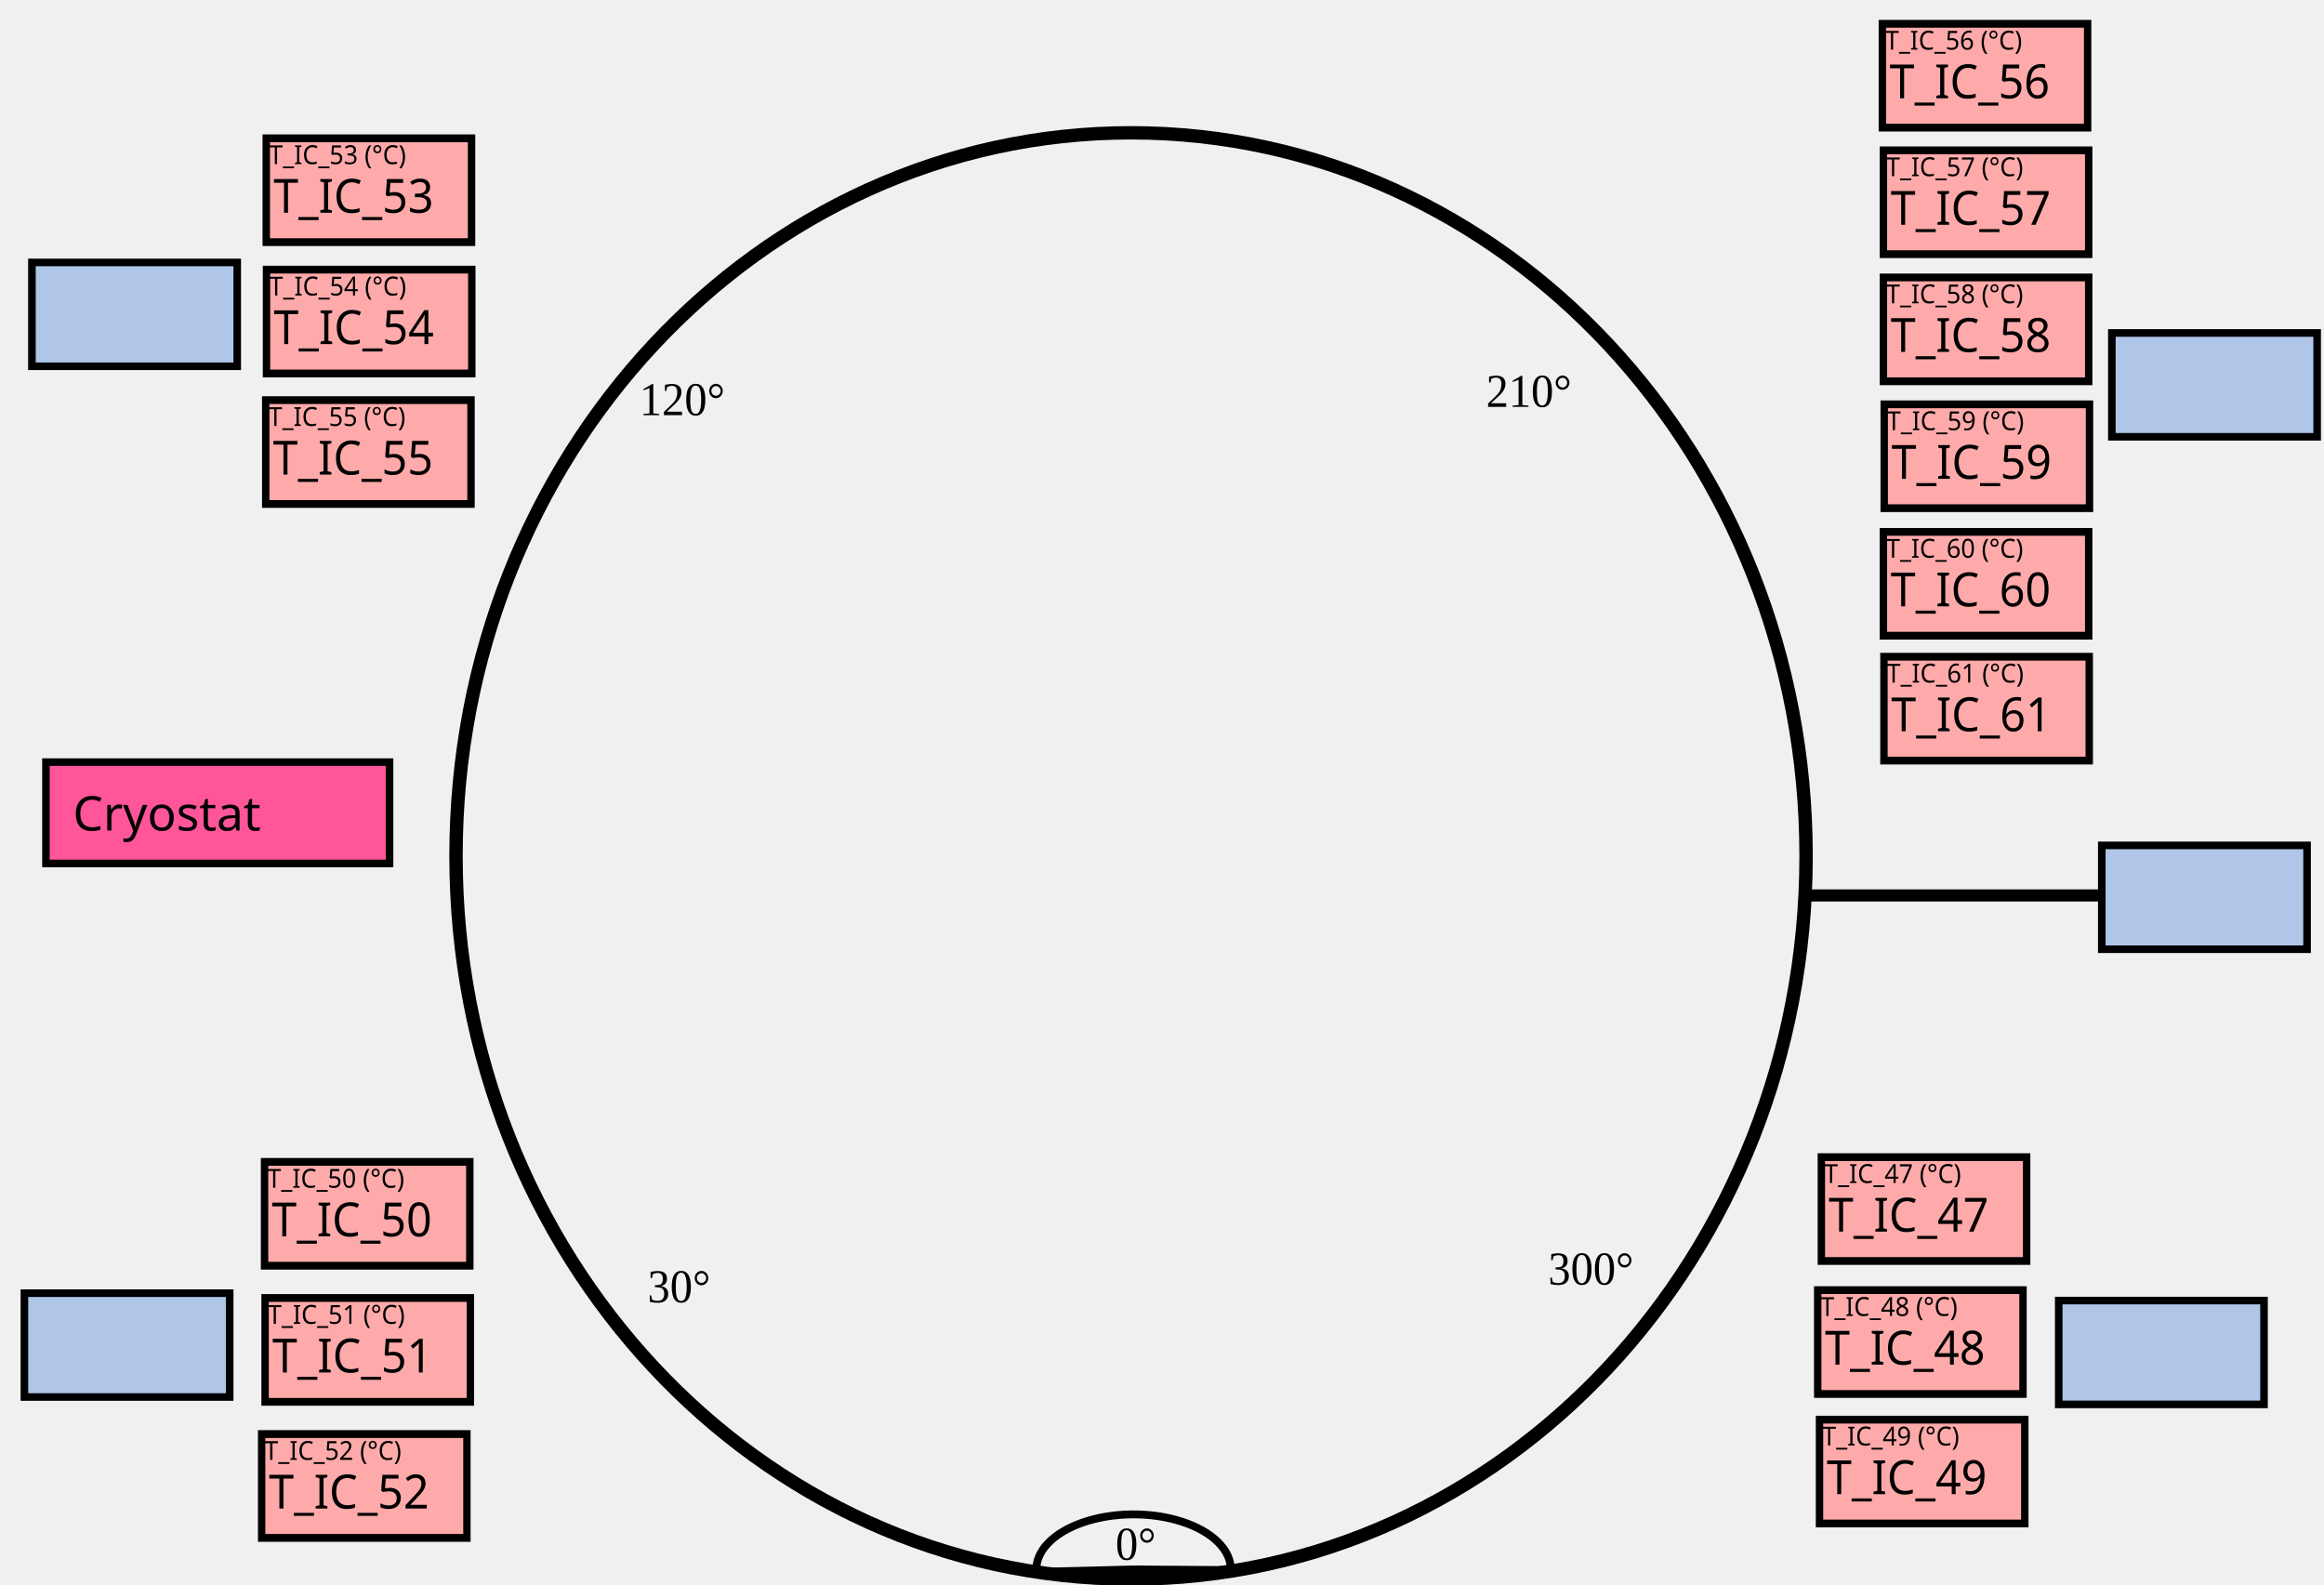
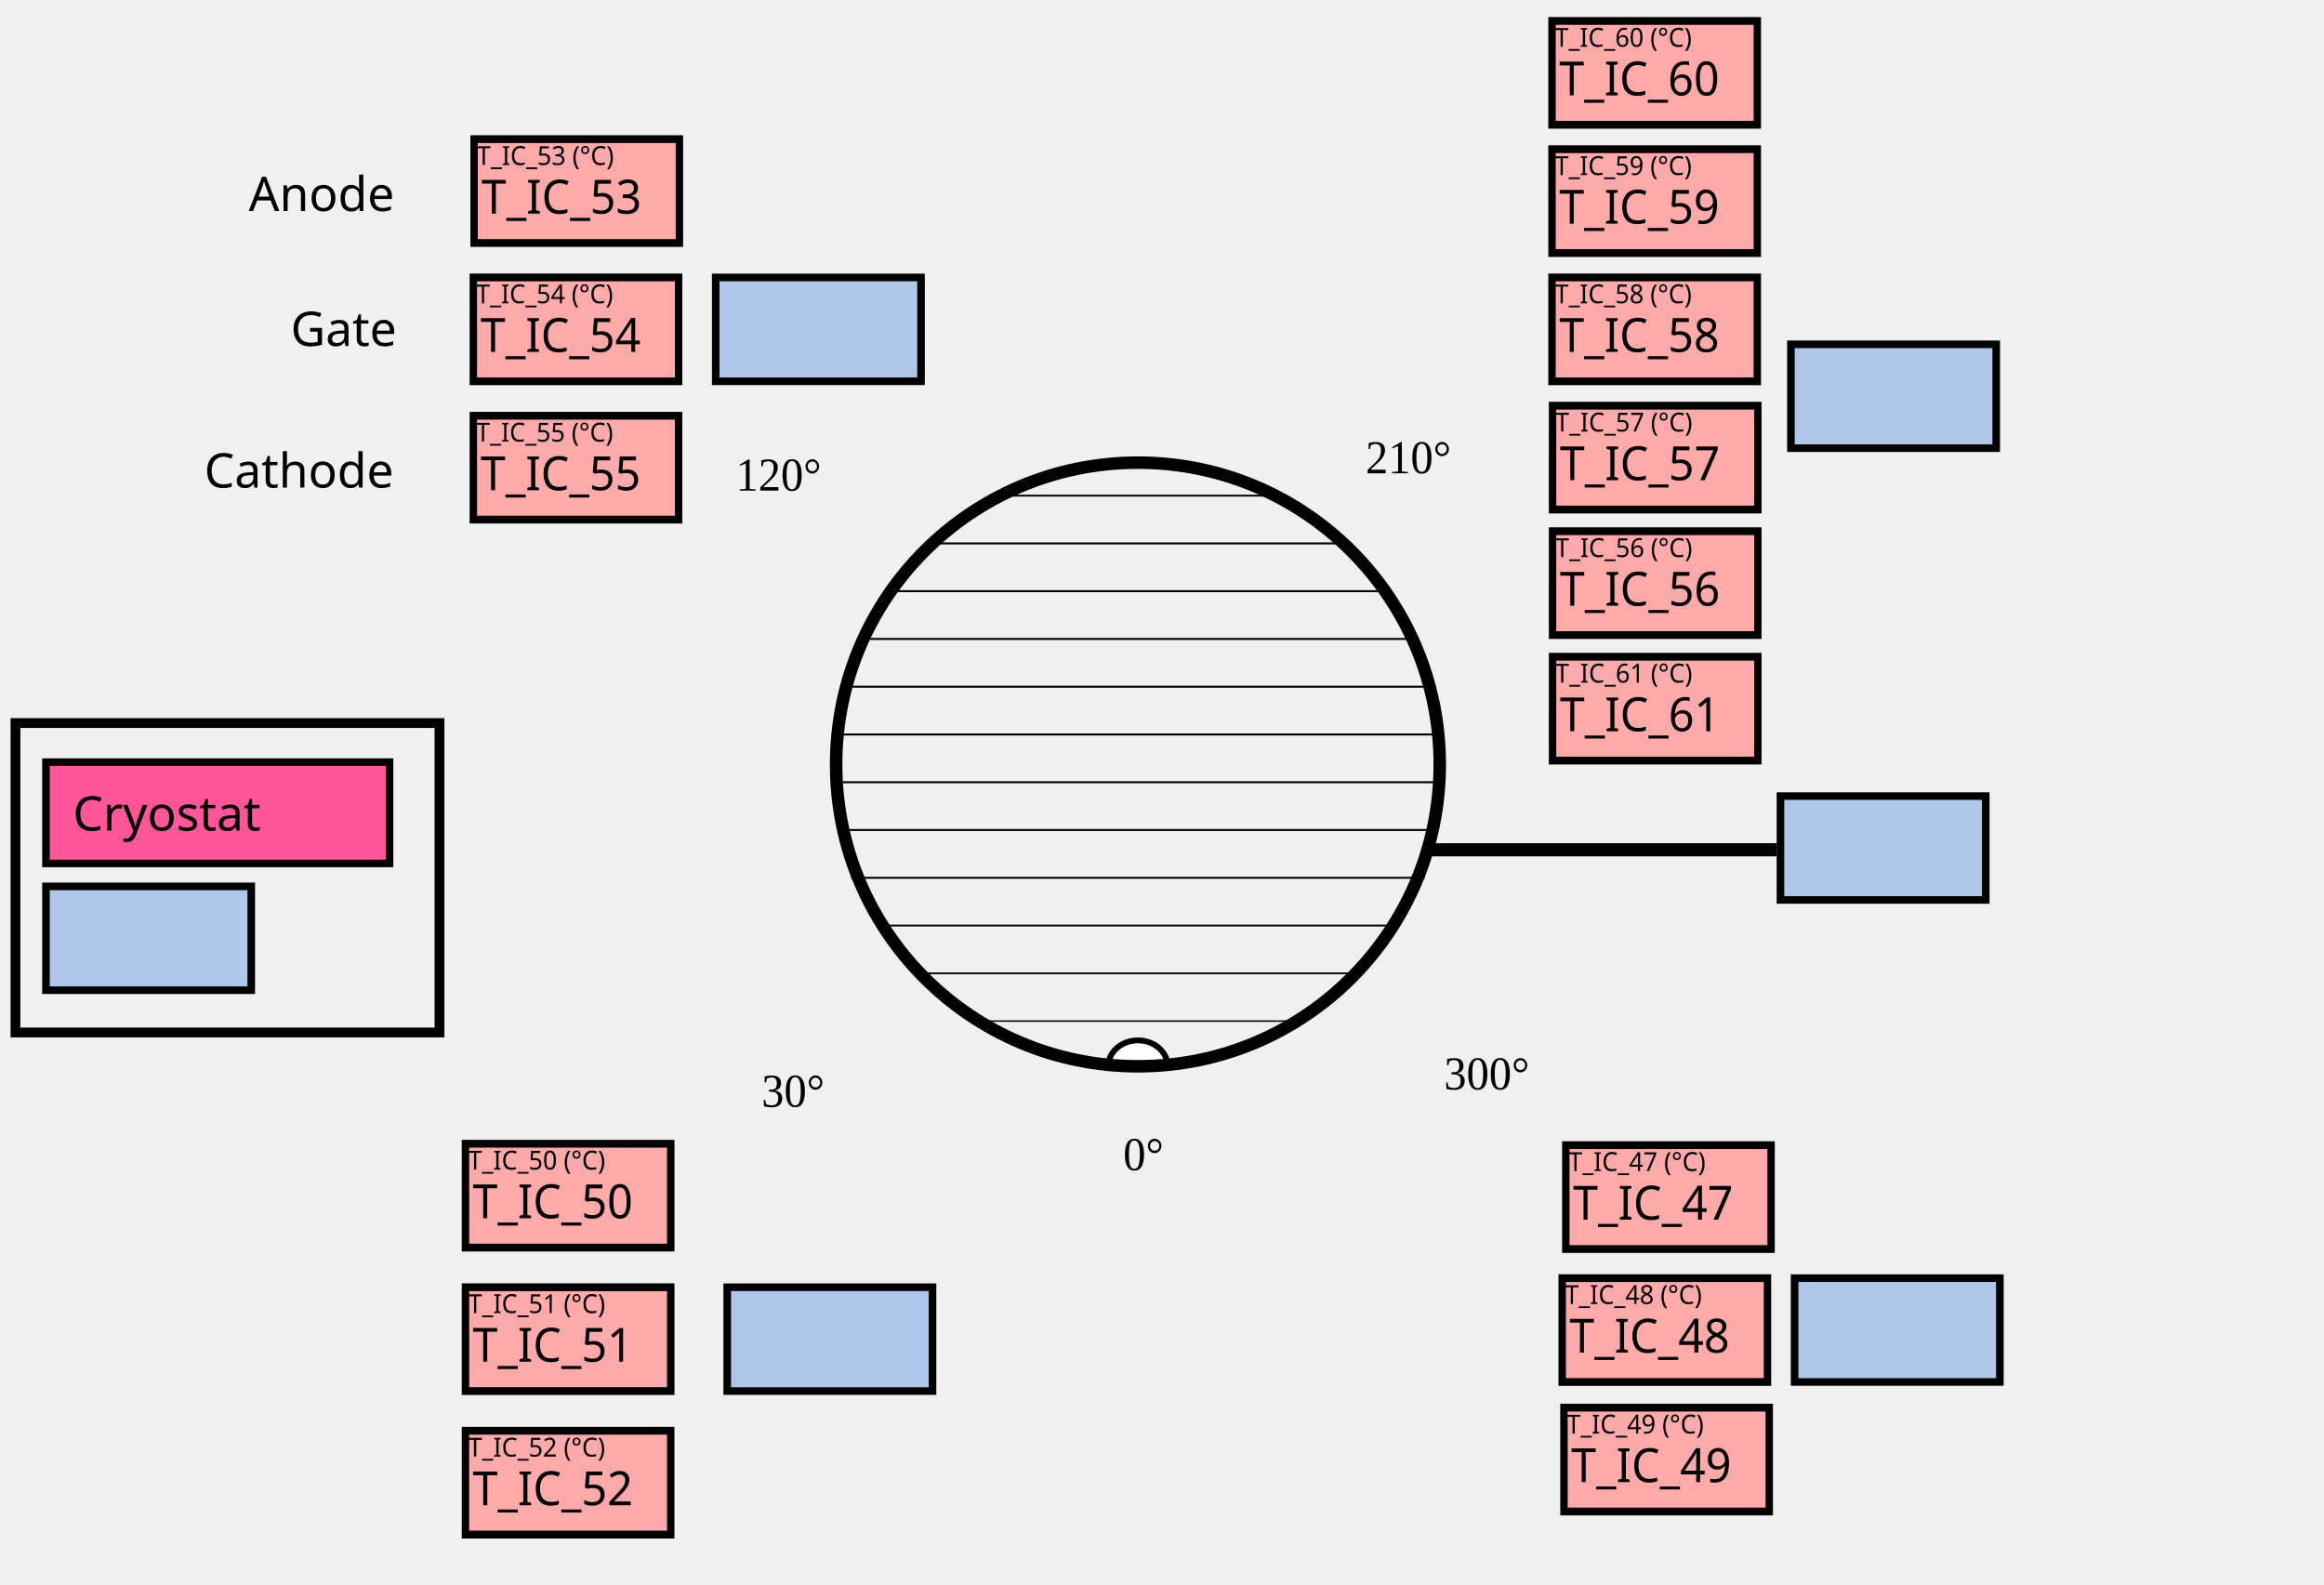
<svg xmlns="http://www.w3.org/2000/svg" width="308mm" height="210mm" viewBox="0 0 308 210" version="1.1" id="svg1">
-   <defs id="defs1" />
+   <defs id="defs1">
+     <rect x="81.92" y="67.75" width="106.05" height="42.894" id="rect29209" />
+   </defs>
  <g id="layer1">
-     <g id="g66017-7" transform="matrix(0.9395979,0,0,0.9861002,49.75271,102.4125)">
+     <path style="font-variation-settings:normal;opacity:1;vector-effect:none;fill:#ffffff;fill-opacity:1;fill-rule:evenodd;stroke:#000000;stroke-width:0.777;stroke-linecap:butt;stroke-linejoin:miter;stroke-miterlimit:4;stroke-dasharray:none;stroke-dashoffset:0;stroke-opacity:1;-inkscape-stroke:none;stop-color:#000000;stop-opacity:1" id="path27839" d="m -154.745,141.466 a 3.938,3.438 0 0 1 1.878,-3.086 3.938,3.438 0 0 1 4.002,-0.057 3.938,3.438 0 0 1 1.993,3.031 l -3.938,-0.041 z" transform="scale(-1,1)" />
+     <g id="g66017-7" transform="matrix(0.9395979,0,0,0.9861002,15.88603,100.825)">
      <rect style="fill:#ffaaaa;stroke:#000000;stroke-width:1.044;stroke-miterlimit:4;stroke-dasharray:none;stroke-opacity:1" id="rect66007-0" width="28.956" height="13.956" x="203.949" y="51.659" />
      <text xml:space="preserve" style="font-style:normal;font-weight:normal;font-size:3.528px;line-height:1.25;font-family:sans-serif;fill:#000000;fill-opacity:1;stroke:none;stroke-width:0.265" x="204.333" y="55.13" id="text66011-3">
        <tspan id="tspan66009-9" style="font-size:3.528px;stroke-width:0.265" x="204.333" y="55.13">T_IC_47 (°C)</tspan>
      </text>
      <text xml:space="preserve" style="font-style:normal;font-weight:normal;font-size:6.35px;line-height:1.25;font-family:sans-serif;fill:#000000;fill-opacity:1;stroke:none;stroke-width:0.265" x="204.97" y="61.667" id="text66015-8">
        <tspan id="value_T_IC_47" style="font-size:6.35px;stroke-width:0.265" x="204.97" y="61.667">T_IC_47</tspan>
        <tspan style="font-size:6.35px;stroke-width:0.265" x="204.97" y="69.605" id="tspan1" />
      </text>
    </g>
-     <g id="g66017-7-0" transform="matrix(0.9395979,0,0,0.9861002,49.27316,120.0353)">
+     <g id="g66017-7-0" transform="matrix(0.9395979,0,0,0.9861002,15.40648,118.4478)">
      <rect style="fill:#ffaaaa;stroke:#000000;stroke-width:1.044;stroke-miterlimit:4;stroke-dasharray:none;stroke-opacity:1" id="rect66007-0-0" width="28.956" height="13.956" x="203.949" y="51.659" />
      <text xml:space="preserve" style="font-style:normal;font-weight:normal;font-size:3.528px;line-height:1.25;font-family:sans-serif;fill:#000000;fill-opacity:1;stroke:none;stroke-width:0.265" x="204.333" y="55.13" id="text66011-3-3">
        <tspan style="font-size:3.528px;stroke-width:0.265" x="204.333" y="55.13" id="tspan6">T_IC_48 (°C)</tspan>
      </text>
      <text xml:space="preserve" style="font-style:normal;font-weight:normal;font-size:6.35px;line-height:1.25;font-family:sans-serif;fill:#000000;fill-opacity:1;stroke:none;stroke-width:0.265" x="204.97" y="61.667" id="text66015-8-3">
        <tspan id="value_T_IC_48" style="font-size:6.35px;stroke-width:0.265" x="204.97" y="61.667">T_IC_48</tspan>
        <tspan style="font-size:6.35px;stroke-width:0.265" x="204.97" y="69.605" id="tspan1-0" />
      </text>
    </g>
-     <ellipse style="opacity:1;fill:none;stroke:#000000;stroke-width:1.775;stroke-dasharray:none;stroke-opacity:1" id="path5" ry="95.834" rx="89.462" cy="113.433" cx="149.898" />
-     <text xml:space="preserve" style="font-size:6.112px;fill:#000000;stroke-width:0.255" x="210.193" y="166.175" id="text4-8-8" transform="scale(0.9761364,1.024447)">
-       <tspan id="tspan4-3-6" style="font-size:6.112px;stroke-width:0.255" x="210.193" y="166.175">300°</tspan>
-     </text>
-     <g id="g66017-7-2" transform="matrix(0.9395979,0,0,0.9861002,49.50826,137.2009)">
+     <text xml:space="preserve" style="font-size:6.112px;fill:#000000;stroke-width:0.255" x="196.05" y="140.934" id="text4-8-8" transform="scale(0.9761364,1.024447)">
+       <tspan id="tspan4-3-6" style="font-size:6.112px;stroke-width:0.255" x="196.05" y="140.934">300°</tspan>
+     </text>
+     <g id="g66017-7-2" transform="matrix(0.9395979,0,0,0.9861002,15.64157,135.6133)">
      <rect style="fill:#ffaaaa;stroke:#000000;stroke-width:1.044;stroke-miterlimit:4;stroke-dasharray:none;stroke-opacity:1" id="rect66007-0-4" width="28.956" height="13.956" x="203.949" y="51.659" />
      <text xml:space="preserve" style="font-style:normal;font-weight:normal;font-size:3.528px;line-height:1.25;font-family:sans-serif;fill:#000000;fill-opacity:1;stroke:none;stroke-width:0.265" x="204.333" y="55.13" id="text66011-3-9">
        <tspan id="tspan66009-9-2" style="font-size:3.528px;stroke-width:0.265" x="204.333" y="55.13">T_IC_49 (°C)</tspan>
      </text>
      <text xml:space="preserve" style="font-style:normal;font-weight:normal;font-size:6.35px;line-height:1.25;font-family:sans-serif;fill:#000000;fill-opacity:1;stroke:none;stroke-width:0.265" x="204.97" y="61.667" id="text66015-8-9">
        <tspan id="value_T_IC_49" style="font-size:6.35px;stroke-width:0.265" x="204.97" y="61.667">T_IC_49</tspan>
        <tspan style="font-size:6.35px;stroke-width:0.265" x="204.97" y="69.605" id="tspan1-09" />
      </text>
    </g>
-     <g id="g66017-7-00" transform="matrix(0.9395979,0,0,0.9861002,-156.5703,103.0403)">
+     <g id="g66017-7-00" transform="matrix(0.9395979,0,0,0.9861002,-129.943,100.6358)">
      <rect style="fill:#ffaaaa;stroke:#000000;stroke-width:1.044;stroke-miterlimit:4;stroke-dasharray:none;stroke-opacity:1" id="rect66007-0-9" width="28.956" height="13.956" x="203.949" y="51.659" />
      <text xml:space="preserve" style="font-style:normal;font-weight:normal;font-size:3.528px;line-height:1.25;font-family:sans-serif;fill:#000000;fill-opacity:1;stroke:none;stroke-width:0.265" x="204.333" y="55.13" id="text66011-3-5">
        <tspan id="tspan66009-9-6" style="font-size:3.528px;stroke-width:0.265" x="204.333" y="55.13">T_IC_50 (°C)</tspan>
      </text>
      <text xml:space="preserve" style="font-style:normal;font-weight:normal;font-size:6.35px;line-height:1.25;font-family:sans-serif;fill:#000000;fill-opacity:1;stroke:none;stroke-width:0.265" x="204.97" y="61.667" id="text66015-8-2">
        <tspan id="value_T_IC_50" style="font-size:6.35px;stroke-width:0.265" x="204.97" y="61.667">T_IC_50</tspan>
        <tspan style="font-size:6.35px;stroke-width:0.265" x="204.97" y="69.605" id="tspan1-5" />
      </text>
    </g>
-     <g id="g66017-7-9" transform="matrix(0.9395979,0,0,0.9861002,-156.4978,121.0781)">
+     <g id="g66017-7-9" transform="matrix(0.9395979,0,0,0.9861002,-129.943,119.652)">
      <rect style="fill:#ffaaaa;stroke:#000000;stroke-width:1.044;stroke-miterlimit:4;stroke-dasharray:none;stroke-opacity:1" id="rect66007-0-05" width="28.956" height="13.956" x="203.949" y="51.659" />
      <text xml:space="preserve" style="font-style:normal;font-weight:normal;font-size:3.528px;line-height:1.25;font-family:sans-serif;fill:#000000;fill-opacity:1;stroke:none;stroke-width:0.265" x="204.333" y="55.13" id="text66011-3-6">
        <tspan id="tspan66009-9-3" style="font-size:3.528px;stroke-width:0.265" x="204.333" y="55.13">T_IC_51 (°C)</tspan>
      </text>
      <text xml:space="preserve" style="font-style:normal;font-weight:normal;font-size:6.35px;line-height:1.25;font-family:sans-serif;fill:#000000;fill-opacity:1;stroke:none;stroke-width:0.265" x="204.97" y="61.667" id="text66015-8-6">
        <tspan id="value_T_IC_51" style="font-size:6.35px;stroke-width:0.265" x="204.97" y="61.667">T_IC_51</tspan>
        <tspan style="font-size:6.35px;stroke-width:0.265" x="204.97" y="69.605" id="tspan2" />
        <tspan style="font-size:6.35px;stroke-width:0.265" x="204.97" y="77.542" id="tspan1-08" />
      </text>
    </g>
    <g id="g66017-7-6" transform="translate(-96.56976,250.0103)" />
-     <g id="g66017-7-29" transform="matrix(0.9395979,0,0,0.9861002,-156.343,-32.61419)">
+     <g id="g66017-7-29" transform="matrix(0.9395979,0,0,0.9861002,-128.7949,-32.50011)">
      <rect style="fill:#ffaaaa;stroke:#000000;stroke-width:1.044;stroke-miterlimit:4;stroke-dasharray:none;stroke-opacity:1" id="rect66007-0-7" width="28.956" height="13.956" x="203.949" y="51.659" />
      <text xml:space="preserve" style="font-style:normal;font-weight:normal;font-size:3.528px;line-height:1.25;font-family:sans-serif;fill:#000000;fill-opacity:1;stroke:none;stroke-width:0.265" x="204.333" y="55.13" id="text66011-3-56">
        <tspan id="tspan66009-9-5" style="font-size:3.528px;stroke-width:0.265" x="204.333" y="55.13">T_IC_53 (°C)</tspan>
      </text>
      <text xml:space="preserve" style="font-style:normal;font-weight:normal;font-size:6.35px;line-height:1.25;font-family:sans-serif;fill:#000000;fill-opacity:1;stroke:none;stroke-width:0.265" x="204.97" y="61.667" id="text66015-8-30">
        <tspan id="value_T_IC_53" style="font-size:6.35px;stroke-width:0.265" x="204.97" y="61.667">T_IC_53</tspan>
        <tspan style="font-size:6.35px;stroke-width:0.265" x="204.97" y="69.605" id="tspan1-8" />
      </text>
    </g>
-     <g id="g66017-7-4" transform="matrix(0.9395979,0,0,0.9861002,-156.3118,-15.20692)">
+     <g id="g66017-7-4" transform="matrix(0.9395979,0,0,0.9861002,-128.8986,-14.17182)">
      <rect style="fill:#ffaaaa;stroke:#000000;stroke-width:1.044;stroke-miterlimit:4;stroke-dasharray:none;stroke-opacity:1" id="rect66007-0-2" width="28.956" height="13.956" x="203.949" y="51.659" />
      <text xml:space="preserve" style="font-style:normal;font-weight:normal;font-size:3.528px;line-height:1.25;font-family:sans-serif;fill:#000000;fill-opacity:1;stroke:none;stroke-width:0.265" x="204.333" y="55.13" id="text66011-3-1">
        <tspan id="tspan66009-9-9" style="font-size:3.528px;stroke-width:0.265" x="204.333" y="55.13">T_IC_54 (°C)</tspan>
      </text>
      <text xml:space="preserve" style="font-style:normal;font-weight:normal;font-size:6.35px;line-height:1.25;font-family:sans-serif;fill:#000000;fill-opacity:1;stroke:none;stroke-width:0.265" x="204.97" y="61.667" id="text66015-8-24">
        <tspan id="value_T_IC_54" style="font-size:6.35px;stroke-width:0.265" x="204.97" y="61.667">T_IC_54</tspan>
        <tspan style="font-size:6.35px;stroke-width:0.265" x="204.97" y="69.605" id="tspan1-86" />
      </text>
    </g>
-     <g id="g66017-7-3" transform="matrix(0.9395979,0,0,0.9861002,-156.4154,2.086273)">
+     <g id="g66017-7-3" transform="matrix(0.9395979,0,0,0.9861002,-128.8986,4.156461)">
      <rect style="fill:#ffaaaa;stroke:#000000;stroke-width:1.044;stroke-miterlimit:4;stroke-dasharray:none;stroke-opacity:1" id="rect66007-0-97" width="28.956" height="13.956" x="203.949" y="51.659" />
      <text xml:space="preserve" style="font-style:normal;font-weight:normal;font-size:3.528px;line-height:1.25;font-family:sans-serif;fill:#000000;fill-opacity:1;stroke:none;stroke-width:0.265" x="204.333" y="55.13" id="text66011-3-37">
        <tspan id="tspan66009-9-50" style="font-size:3.528px;stroke-width:0.265" x="204.333" y="55.13">T_IC_55 (°C)</tspan>
      </text>
      <text xml:space="preserve" style="font-style:normal;font-weight:normal;font-size:6.35px;line-height:1.25;font-family:sans-serif;fill:#000000;fill-opacity:1;stroke:none;stroke-width:0.265" x="204.97" y="61.667" id="text66015-8-21">
        <tspan id="value_T_IC_55" style="font-size:6.35px;stroke-width:0.265" x="204.97" y="61.667">T_IC_55</tspan>
        <tspan style="font-size:6.35px;stroke-width:0.265" x="204.97" y="69.605" id="tspan1-1" />
      </text>
    </g>
-     <g id="g66017-7-29-2" transform="matrix(0.9395979,0,0,0.9861002,57.83855,-47.78773)">
+     <g id="g66017-7-29-2" transform="matrix(0.9395979,0,0,0.9861002,14.12845,19.46015)">
      <rect style="fill:#ffaaaa;stroke:#000000;stroke-width:1.044;stroke-miterlimit:4;stroke-dasharray:none;stroke-opacity:1" id="rect66007-0-7-3" width="28.956" height="13.956" x="203.949" y="51.659" />
      <text xml:space="preserve" style="font-style:normal;font-weight:normal;font-size:3.528px;line-height:1.25;font-family:sans-serif;fill:#000000;fill-opacity:1;stroke:none;stroke-width:0.265" x="204.333" y="55.13" id="text66011-3-56-3">
        <tspan id="tspan66009-9-5-7" style="font-size:3.528px;stroke-width:0.265" x="204.333" y="55.13">T_IC_56 (°C)</tspan>
      </text>
      <text xml:space="preserve" style="font-style:normal;font-weight:normal;font-size:6.35px;line-height:1.25;font-family:sans-serif;fill:#000000;fill-opacity:1;stroke:none;stroke-width:0.265" x="204.97" y="61.667" id="text66015-8-30-0">
        <tspan id="value_T_IC_56" style="font-size:6.35px;stroke-width:0.265" x="204.97" y="61.667">T_IC_56</tspan>
        <tspan style="font-size:6.35px;stroke-width:0.265" x="204.97" y="69.605" id="tspan1-8-1" />
      </text>
    </g>
-     <g id="g66017-7-29-0" transform="matrix(0.9395979,0,0,0.9861002,57.97827,-31.01856)">
+     <g id="g66017-7-29-0" transform="matrix(0.9395979,0,0,0.9861002,14.12845,2.825558)">
      <rect style="fill:#ffaaaa;stroke:#000000;stroke-width:1.044;stroke-miterlimit:4;stroke-dasharray:none;stroke-opacity:1" id="rect66007-0-7-38" width="28.956" height="13.956" x="203.949" y="51.659" />
      <text xml:space="preserve" style="font-style:normal;font-weight:normal;font-size:3.528px;line-height:1.25;font-family:sans-serif;fill:#000000;fill-opacity:1;stroke:none;stroke-width:0.265" x="204.333" y="55.13" id="text66011-3-56-36">
        <tspan id="tspan66009-9-5-0" style="font-size:3.528px;stroke-width:0.265" x="204.333" y="55.13">T_IC_57 (°C)</tspan>
      </text>
      <text xml:space="preserve" style="font-style:normal;font-weight:normal;font-size:6.35px;line-height:1.25;font-family:sans-serif;fill:#000000;fill-opacity:1;stroke:none;stroke-width:0.265" x="204.97" y="61.667" id="text66015-8-30-4">
        <tspan id="value_T_IC_57" style="font-size:6.35px;stroke-width:0.265" x="204.97" y="61.667">T_IC_57</tspan>
        <tspan style="font-size:6.35px;stroke-width:0.265" x="204.97" y="69.605" id="tspan1-8-2" />
      </text>
    </g>
-     <g id="g66017-7-29-9" transform="matrix(0.9395979,0,0,0.9861002,57.97827,-14.17182)">
+     <g id="g66017-7-29-9" transform="matrix(0.9395979,0,0,0.9861002,14.05741,-14.17182)">
      <rect style="fill:#ffaaaa;stroke:#000000;stroke-width:1.044;stroke-miterlimit:4;stroke-dasharray:none;stroke-opacity:1" id="rect66007-0-7-1" width="28.956" height="13.956" x="203.949" y="51.659" />
      <text xml:space="preserve" style="font-style:normal;font-weight:normal;font-size:3.528px;line-height:1.25;font-family:sans-serif;fill:#000000;fill-opacity:1;stroke:none;stroke-width:0.265" x="204.333" y="55.13" id="text66011-3-56-0">
        <tspan id="tspan66009-9-5-9" style="font-size:3.528px;stroke-width:0.265" x="204.333" y="55.13">T_IC_58 (°C)</tspan>
      </text>
      <text xml:space="preserve" style="font-style:normal;font-weight:normal;font-size:6.35px;line-height:1.25;font-family:sans-serif;fill:#000000;fill-opacity:1;stroke:none;stroke-width:0.265" x="204.97" y="61.667" id="text66015-8-30-3">
        <tspan id="value_T_IC_58" style="font-size:6.35px;stroke-width:0.265" x="204.97" y="61.667">T_IC_58</tspan>
        <tspan style="font-size:6.35px;stroke-width:0.265" x="204.97" y="69.605" id="tspan1-8-3" />
      </text>
    </g>
-     <text xml:space="preserve" style="font-size:6.112px;fill:#000000;stroke-width:0.255" x="87.916" y="168.472" id="text4" transform="scale(0.9761364,1.024447)">
-       <tspan id="tspan4" style="font-size:6.112px;stroke-width:0.255" x="87.916" y="168.472">30°</tspan>
+     <text xml:space="preserve" style="font-size:6.112px;fill:#000000;stroke-width:0.255" x="103.399" y="143.18" id="text4" transform="scale(0.9761364,1.024447)">
+       <tspan id="tspan4" style="font-size:6.112px;stroke-width:0.255" x="103.399" y="143.18">30°</tspan>
    </text>
    <text xml:space="preserve" style="font-size:3.175px;fill:#000000;stroke-width:0.265" x="408.815" y="171.972" id="text5">
      <tspan id="tspan5" style="stroke-width:0.265" x="408.815" y="171.972" />
      <tspan style="stroke-width:0.265" id="tspan7" x="408.815" y="175.941" />
    </text>
-     <text xml:space="preserve" style="font-size:6.112px;fill:#000000;stroke-width:0.255" x="86.821" y="53.712" id="text4-1" transform="scale(0.9761364,1.024447)">
-       <tspan id="tspan4-1" style="font-size:6.112px;stroke-width:0.255" x="86.821" y="53.712">120°</tspan>
-     </text>
-     <g id="g1" transform="matrix(0.9395979,0,0,0.9861002,-103.3077,-102.3494)">
+     <text xml:space="preserve" style="font-size:6.112px;fill:#000000;stroke-width:0.255" x="99.903" y="63.471" id="text4-1" transform="scale(0.9761364,1.024447)">
+       <tspan id="tspan4-1" style="font-size:6.112px;stroke-width:0.255" x="99.903" y="63.471">120°</tspan>
+     </text>
+     <g id="g1" transform="matrix(0.9395979,0,0,0.9861002,-119.2746,-93.55106)">
      <text xml:space="preserve" style="font-size:6.35px;fill:#000000;stroke-width:0.265" x="319.564" y="158.476" id="text4-8">
        <tspan id="tspan4-3" style="font-size:6.35px;stroke-width:0.265" x="319.564" y="158.476">210°</tspan>
      </text>
    </g>
    <text xml:space="preserve" style="font-size:6.35px;fill:#000000;stroke-width:0.265" x="141.061" y="283.863" id="text8">
      <tspan id="tspan8" style="stroke-width:0.265" x="141.061" y="283.863" />
    </text>
-     <path style="fill:none;stroke:#000000;stroke-width:1.042;stroke-dasharray:none;stroke-opacity:1" id="path9" d="m 137.355,208.322 a 12.89,7.297 0 0 1 6.145,-6.55 12.89,7.297 0 0 1 13.1,-0.122 12.89,7.297 0 0 1 6.522,6.432 l -12.889,-0.088 z" />
-     <text xml:space="preserve" style="font-size:6.112px;fill:#000000;stroke-width:0.255" x="151.455" y="201.781" id="text4-8-6" transform="scale(0.9761364,1.024447)">
-       <tspan id="tspan4-3-66" style="font-size:6.112px;stroke-width:0.255" x="151.455" y="201.781">0°</tspan>
-     </text>
-     <g id="g66017-7-29-9-5" transform="matrix(0.9395979,0,0,0.9861002,58.08443,2.644163)">
+     <text xml:space="preserve" style="font-size:6.112px;fill:#000000;stroke-width:0.255" x="152.498" y="151.376" id="text4-8-6" transform="scale(0.9761364,1.024447)">
+       <tspan id="tspan4-3-66" style="font-size:6.112px;stroke-width:0.255" x="152.498" y="151.376">0°</tspan>
+     </text>
+     <g id="g66017-7-29-9-5" transform="matrix(0.9395979,0,0,0.9861002,14.05741,-31.1692)">
      <rect style="fill:#ffaaaa;stroke:#000000;stroke-width:1.044;stroke-miterlimit:4;stroke-dasharray:none;stroke-opacity:1" id="rect66007-0-7-1-7" width="28.956" height="13.956" x="203.949" y="51.659" />
      <text xml:space="preserve" style="font-style:normal;font-weight:normal;font-size:3.528px;line-height:1.25;font-family:sans-serif;fill:#000000;fill-opacity:1;stroke:none;stroke-width:0.265" x="204.333" y="55.13" id="text66011-3-56-0-9">
        <tspan id="tspan66009-9-5-9-8" style="font-size:3.528px;stroke-width:0.265" x="204.333" y="55.13">T_IC_59 (°C)</tspan>
      </text>
      <text xml:space="preserve" style="font-style:normal;font-weight:normal;font-size:6.35px;line-height:1.25;font-family:sans-serif;fill:#000000;fill-opacity:1;stroke:none;stroke-width:0.265" x="204.97" y="61.667" id="text66015-8-30-3-4">
        <tspan id="value_T_IC_59" style="font-size:6.35px;stroke-width:0.265" x="204.97" y="61.667">T_IC_59</tspan>
        <tspan style="font-size:6.35px;stroke-width:0.265" x="204.97" y="69.605" id="tspan1-8-3-8" />
      </text>
    </g>
-     <g id="g66017-7-29-9-0" transform="matrix(0.9395979,0,0,0.9861002,57.97772,19.54702)">
+     <g id="g66017-7-29-9-0" transform="matrix(0.9395979,0,0,0.9861002,14.05741,-48.16658)">
      <rect style="fill:#ffaaaa;stroke:#000000;stroke-width:1.044;stroke-miterlimit:4;stroke-dasharray:none;stroke-opacity:1" id="rect66007-0-7-1-4" width="28.956" height="13.956" x="203.949" y="51.659" />
      <text xml:space="preserve" style="font-style:normal;font-weight:normal;font-size:3.528px;line-height:1.25;font-family:sans-serif;fill:#000000;fill-opacity:1;stroke:none;stroke-width:0.265" x="204.333" y="55.13" id="text66011-3-56-0-0">
        <tspan id="tspan66009-9-5-9-6" style="font-size:3.528px;stroke-width:0.265" x="204.333" y="55.13">T_IC_60 (°C)</tspan>
      </text>
      <text xml:space="preserve" style="font-style:normal;font-weight:normal;font-size:6.35px;line-height:1.25;font-family:sans-serif;fill:#000000;fill-opacity:1;stroke:none;stroke-width:0.265" x="204.97" y="61.667" id="text66015-8-30-3-5">
        <tspan id="value_T_IC_60" style="font-size:6.35px;stroke-width:0.265" x="204.97" y="61.667">T_IC_60</tspan>
        <tspan style="font-size:6.35px;stroke-width:0.265" x="204.97" y="69.605" id="tspan1-8-3-85" />
      </text>
    </g>
-     <g id="g66017-7-29-9-7" transform="matrix(0.9395979,0,0,0.9861002,58.04931,36.09474)">
+     <g id="g66017-7-29-9-7" transform="matrix(0.9395979,0,0,0.9861002,14.12845,36.09474)">
      <rect style="fill:#ffaaaa;stroke:#000000;stroke-width:1.044;stroke-miterlimit:4;stroke-dasharray:none;stroke-opacity:1" id="rect66007-0-7-1-5" width="28.956" height="13.956" x="203.949" y="51.659" />
      <text xml:space="preserve" style="font-style:normal;font-weight:normal;font-size:3.528px;line-height:1.25;font-family:sans-serif;fill:#000000;fill-opacity:1;stroke:none;stroke-width:0.265" x="204.333" y="55.13" id="text66011-3-56-0-5">
        <tspan id="tspan66009-9-5-9-0" style="font-size:3.528px;stroke-width:0.265" x="204.333" y="55.13">T_IC_61 (°C)</tspan>
      </text>
      <text xml:space="preserve" style="font-style:normal;font-weight:normal;font-size:6.35px;line-height:1.25;font-family:sans-serif;fill:#000000;fill-opacity:1;stroke:none;stroke-width:0.265" x="204.97" y="61.667" id="text66015-8-30-3-52">
        <tspan id="value_T_IC_61" style="font-size:6.35px;stroke-width:0.265" x="204.97" y="61.667">T_IC_61</tspan>
        <tspan style="font-size:6.35px;stroke-width:0.265" x="204.97" y="69.605" id="tspan1-8-3-7" />
      </text>
    </g>
-     <rect style="fill:#afc6e9;stroke:#000000;stroke-width:1.005;stroke-miterlimit:4;stroke-dasharray:none;stroke-opacity:1" id="sensorbox_L_IC_03" width="27.207" height="13.762" x="279.886" y="44.125" />
-     <rect style="fill:#afc6e9;stroke:#000000;stroke-width:1.005;stroke-miterlimit:4;stroke-dasharray:none;stroke-opacity:1" id="sensorbox_L_IC_04" width="27.207" height="13.762" x="272.844" y="172.359" />
-     <rect style="fill:#afc6e9;stroke:#000000;stroke-width:1.005;stroke-miterlimit:4;stroke-dasharray:none;stroke-opacity:1" id="sensorbox_L_IC_01" width="27.207" height="13.762" x="3.234" y="171.38" />
-     <rect style="fill:#afc6e9;stroke:#000000;stroke-width:1.005;stroke-miterlimit:4;stroke-dasharray:none;stroke-opacity:1" id="sensorbox_L_IC_02" width="27.207" height="13.762" x="4.231" y="34.78" />
-     <rect style="fill:#afc6e9;stroke:#000000;stroke-width:1.005;stroke-miterlimit:4;stroke-dasharray:none;stroke-opacity:1" id="sensorbox_L_IC_05" width="27.207" height="13.762" x="278.55" y="112.037" />
-     <path style="fill:none;fill-rule:evenodd;stroke:#000000;stroke-width:1.603;stroke-linecap:butt;stroke-linejoin:miter;stroke-dasharray:none;stroke-opacity:1" d="m 238.711,118.672 h 39.441" id="path73" />
-     <g id="g66017-7-9-8" transform="matrix(0.8837221,0,0,0.9423816,-147.4529,131.8551)">
+     <rect style="fill:#afc6e9;stroke:#000000;stroke-width:1.005;stroke-miterlimit:4;stroke-dasharray:none;stroke-opacity:1" id="sensorbox_L_IC_03" width="27.207" height="13.762" x="237.352" y="45.631" />
+     <rect style="fill:#afc6e9;stroke:#000000;stroke-width:1.005;stroke-miterlimit:4;stroke-dasharray:none;stroke-opacity:1" id="sensorbox_L_IC_04" width="27.207" height="13.762" x="237.837" y="169.388" />
+     <rect style="fill:#afc6e9;stroke:#000000;stroke-width:1.005;stroke-miterlimit:4;stroke-dasharray:none;stroke-opacity:1" id="sensorbox_L_IC_01" width="27.207" height="13.762" x="96.379" y="170.593" />
+     <rect style="fill:#afc6e9;stroke:#000000;stroke-width:1.005;stroke-miterlimit:4;stroke-dasharray:none;stroke-opacity:1" id="sensorbox_L_IC_02" width="27.207" height="13.762" x="94.856" y="36.769" />
+     <rect style="fill:#afc6e9;stroke:#000000;stroke-width:1.005;stroke-miterlimit:4;stroke-dasharray:none;stroke-opacity:1" id="sensorbox_T_IC_23" width="27.207" height="13.762" x="6.092" y="117.468" />
+     <rect style="fill:#afc6e9;stroke:#000000;stroke-width:1.005;stroke-miterlimit:4;stroke-dasharray:none;stroke-opacity:1" id="sensorbox_L_IC_05" width="27.207" height="13.762" x="235.965" y="105.505" />
+     <path style="fill:none;fill-rule:evenodd;stroke:#000000;stroke-width:1.743;stroke-linecap:butt;stroke-linejoin:miter;stroke-dasharray:none;stroke-opacity:1" d="m 188.815,112.619 h 46.648" id="path73" />
+     <g id="g66017-7-9-8" transform="matrix(0.8837221,0,0,0.9423816,-120.4416,131.416)">
      <rect style="fill:#ffaaaa;stroke:#000000;stroke-width:1.102;stroke-miterlimit:4;stroke-dasharray:none;stroke-opacity:1" id="rect66007-0-05-8" width="30.786" height="14.603" x="206.092" y="61.755" />
      <text xml:space="preserve" style="font-style:normal;font-weight:normal;font-size:3.721px;line-height:1.25;font-family:sans-serif;fill:#000000;fill-opacity:1;stroke:none;stroke-width:0.279" x="204.859" y="65.911" id="text66011-3-6-3" transform="scale(1.008013,0.9920509)">
        <tspan id="tspan66009-9-3-8" style="font-size:3.721px;stroke-width:0.279" x="204.859" y="65.911">T_IC_52 (°C)</tspan>
      </text>
      <text xml:space="preserve" style="font-style:normal;font-weight:normal;font-size:6.698px;line-height:1.25;font-family:sans-serif;fill:#000000;fill-opacity:1;stroke:none;stroke-width:0.279" x="205.531" y="72.807" id="text66015-8-6-1" transform="scale(1.008013,0.9920509)">
        <tspan id="value_T_IC_52" style="font-size:6.698px;stroke-width:0.279" x="205.531" y="72.807">T_IC_52</tspan>
        <tspan style="font-size:6.698px;stroke-width:0.279" x="205.531" y="81.179" id="tspan2-3" />
        <tspan style="font-size:6.698px;stroke-width:0.279" x="205.531" y="89.552" id="tspan1-08-5" />
      </text>
    </g>
    <g id="link_main" class="link" transform="translate(-187.483,-92.40978)">
      <g id="g158619-1-9">
        <rect style="fill:#ff5599;stroke:#000000;stroke-width:1;stroke-miterlimit:4;stroke-dasharray:none;stroke-opacity:1" id="rect35972-4-5-3" width="45.538" height="13.429" x="193.572" y="193.41" />
        <text xml:space="preserve" style="font-style:normal;font-weight:normal;font-size:6.35px;line-height:1.25;font-family:sans-serif;text-align:center;text-anchor:middle;fill:#000000;fill-opacity:1;stroke:none;stroke-width:0.265" x="216.198" y="202.488" id="text35980-9-1-8">
          <tspan style="font-size:6.35px;text-align:center;text-anchor:middle;stroke-width:0.265" x="216.198" y="202.488" id="tspan3"> Cryostat</tspan>
        </text>
      </g>
    </g>
+     <circle style="font-variation-settings:normal;opacity:1;fill:none;fill-opacity:1;fill-rule:evenodd;stroke:#000000;stroke-width:1.657;stroke-linecap:butt;stroke-linejoin:miter;stroke-miterlimit:4;stroke-dasharray:none;stroke-dashoffset:0;stroke-opacity:1;stop-color:#000000;stop-opacity:1" id="path27833" cx="150.811" cy="101.312" r="40" />
+     <rect style="fill:none;stroke:#000000;stroke-width:1.3" id="rect28930" width="56.194" height="41.009" x="2.051" y="95.824" />
+     <text xml:space="preserve" style="font-style:normal;font-weight:normal;font-size:6.35px;line-height:1.25;font-family:sans-serif;fill:#000000;fill-opacity:1;stroke:none;stroke-width:0.265" x="32.967" y="27.967" id="text29215">
+       <tspan id="tspan29213" style="stroke-width:0.265;font-size:6.35px" x="32.967" y="27.967">Anode</tspan>
+       <tspan style="stroke-width:0.265;font-size:6.35px" x="32.967" y="36.787" id="tspan29217" />
+     </text>
+     <text xml:space="preserve" style="font-style:normal;font-weight:normal;font-size:6.35px;line-height:1.25;font-family:sans-serif;fill:#000000;fill-opacity:1;stroke:none;stroke-width:0.265" x="38.521" y="45.849" id="text29221">
+       <tspan id="tspan29219" style="font-size:6.35px;stroke-width:0.265" x="38.521" y="45.849">Gate</tspan>
+     </text>
+     <text xml:space="preserve" style="font-style:normal;font-weight:normal;font-size:6.35px;line-height:1.25;font-family:sans-serif;fill:#000000;fill-opacity:1;stroke:none;stroke-width:0.265" x="27.068" y="64.624" id="text29225">
+       <tspan id="tspan29223" style="font-size:6.35px;stroke-width:0.265" x="27.068" y="64.624">Cathode</tspan>
+     </text>
+     <path style="fill:none;stroke:#000000;stroke-width:0.265px;stroke-linecap:butt;stroke-linejoin:miter;stroke-opacity:1" d="m 118.263,78.347 h 66.169 v 0" id="path1059" />
+     <path style="fill:none;stroke:#000000;stroke-width:0.265px;stroke-linecap:butt;stroke-linejoin:miter;stroke-opacity:1" d="m 115.334,84.677 h 72.029" id="path1061" />
+     <path style="fill:none;stroke:#000000;stroke-width:0.265px;stroke-linecap:butt;stroke-linejoin:miter;stroke-opacity:1" d="m 123.016,72.016 h 56.155" id="path1063" />
+     <path style="fill:none;stroke:#000000;stroke-width:0.246px;stroke-linecap:butt;stroke-linejoin:miter;stroke-opacity:1" d="m 131.635,65.686 h 37.364" id="path1065" />
+     <path style="fill:none;stroke:#000000;stroke-width:0.265px;stroke-linecap:butt;stroke-linejoin:miter;stroke-opacity:1" d="m 111.819,91.008 h 76.996" id="path1069" />
+     <path style="fill:none;stroke:#000000;stroke-width:0.265px;stroke-linecap:butt;stroke-linejoin:miter;stroke-opacity:1" d="m 110.811,97.338 h 80" id="path1071" />
+     <path style="fill:none;stroke:#000000;stroke-width:0.265px;stroke-linecap:butt;stroke-linejoin:miter;stroke-opacity:1" d="m 110.811,103.669 h 80" id="path1071-3" />
+     <path style="fill:none;stroke:#000000;stroke-width:0.263px;stroke-linecap:butt;stroke-linejoin:miter;stroke-opacity:1" d="m 111.348,109.999 h 78.927" id="path1071-3-6" />
+     <path style="fill:none;stroke:#000000;stroke-width:0.258px;stroke-linecap:butt;stroke-linejoin:miter;stroke-opacity:1" d="m 112.808,116.33 h 76.007" id="path1071-3-6-7" />
+     <path style="fill:none;stroke:#000000;stroke-width:0.243px;stroke-linecap:butt;stroke-linejoin:miter;stroke-opacity:1" d="m 117.189,122.66 h 67.245" id="path1071-3-6-7-5" />
+     <path style="fill:none;stroke:#000000;stroke-width:0.225px;stroke-linecap:butt;stroke-linejoin:miter;stroke-opacity:1" d="m 121.934,128.991 h 57.754" id="path1071-3-6-7-5-3" />
+     <path style="fill:none;stroke:#000000;stroke-width:0.192px;stroke-linecap:butt;stroke-linejoin:miter;stroke-opacity:1" d="m 129.755,135.321 h 42.113" id="path1071-3-6-7-5-3-5" />
  </g>
</svg>
